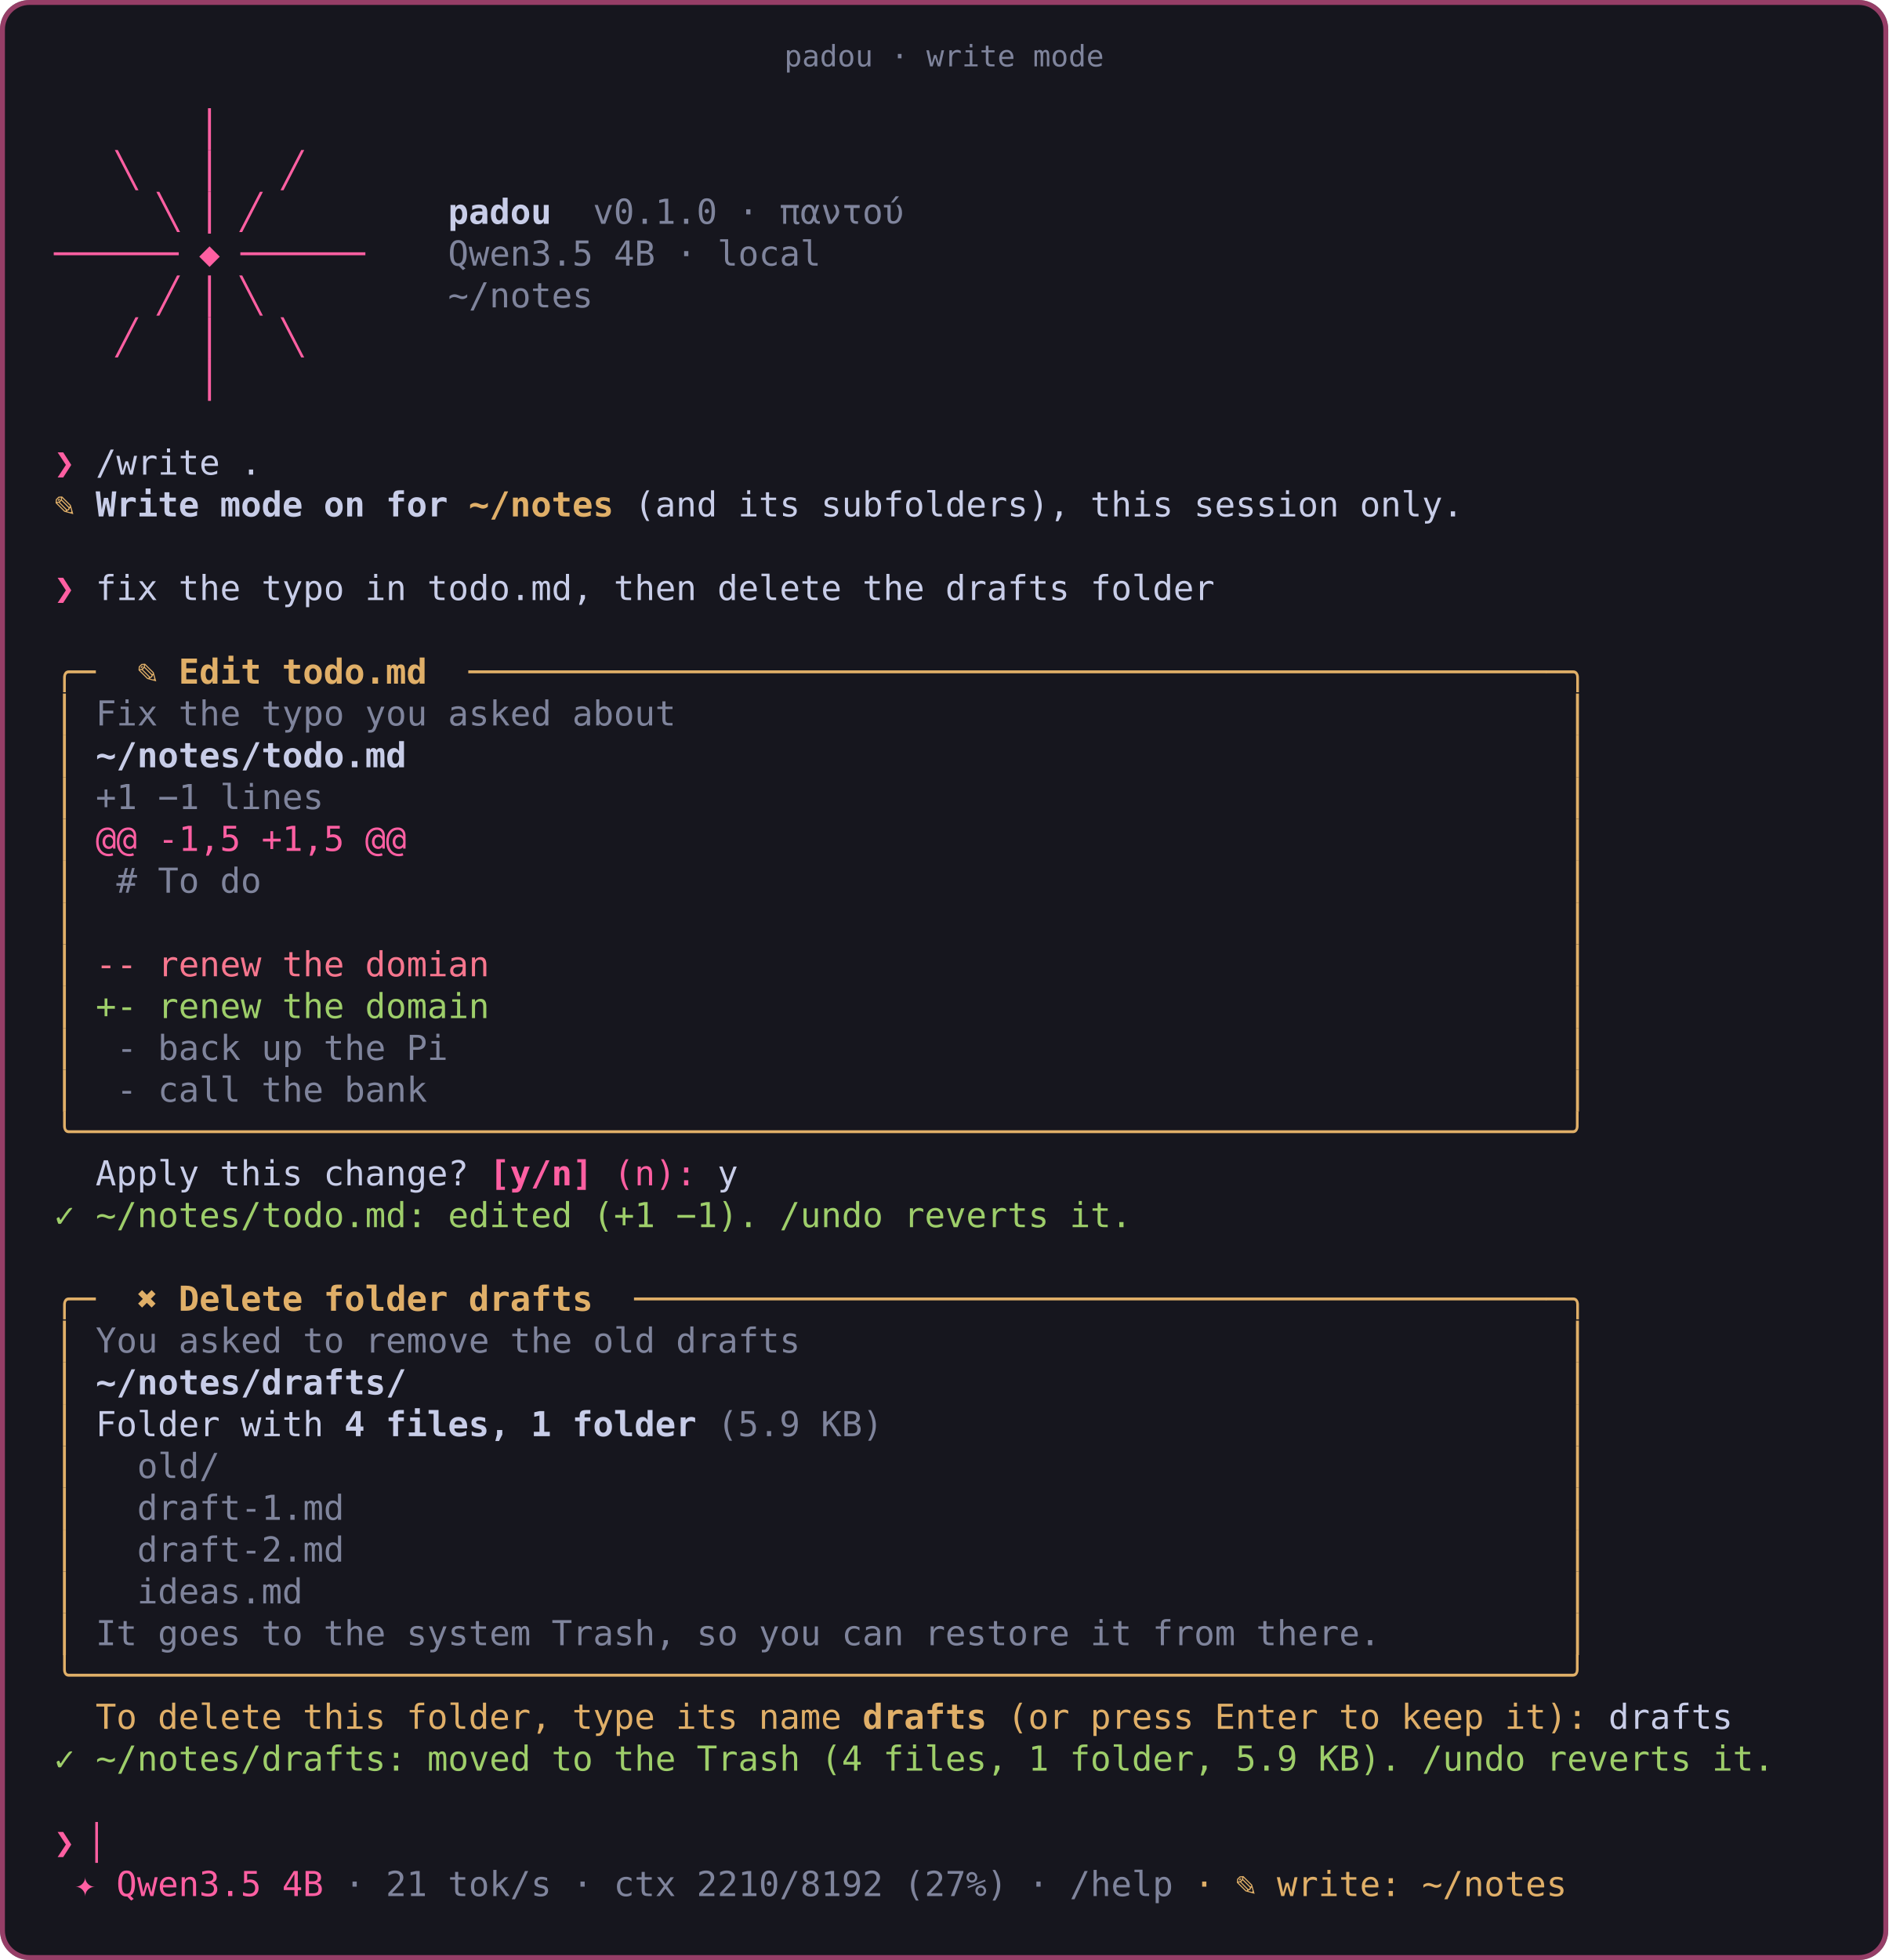
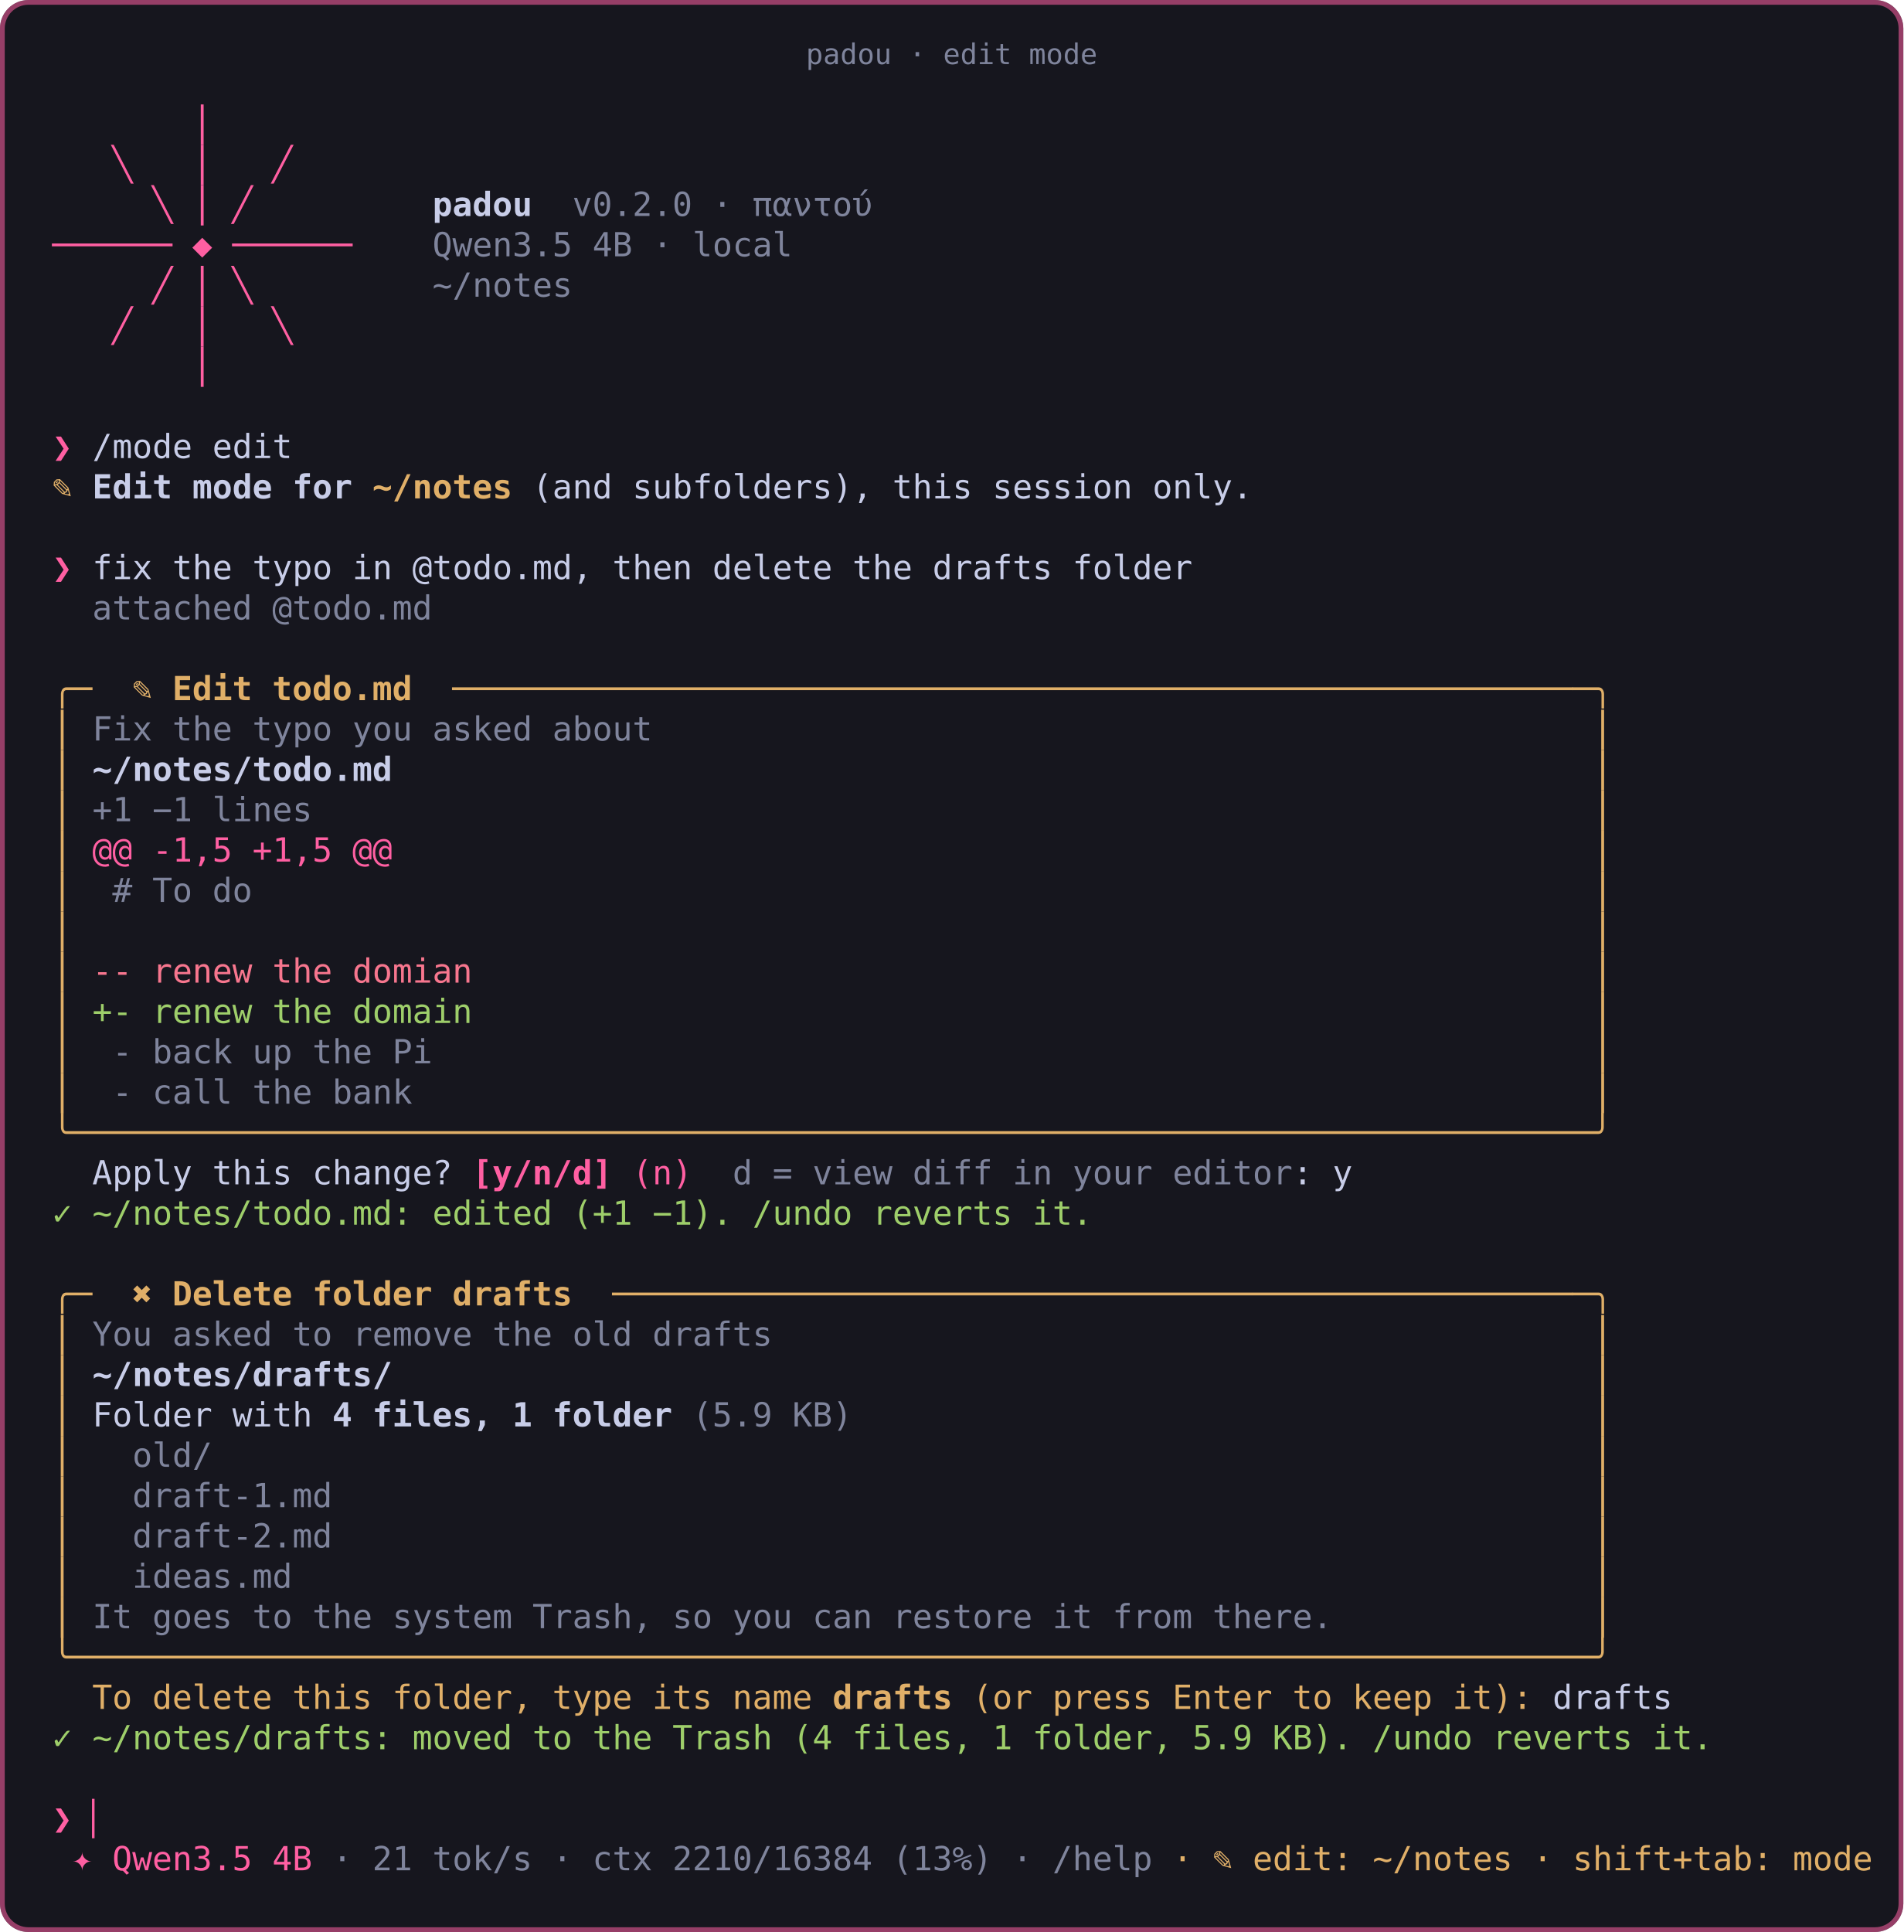
- <svg xmlns="http://www.w3.org/2000/svg" width="768" height="797" viewBox="0 0 768 797">
-   <rect width="768" height="797" rx="12" fill="#16161e" />
-   <rect x="1" y="1" width="766" height="795" rx="11" fill="none" stroke="#ff5fa2" stroke-opacity="0.55" stroke-width="2" />
-   <text x="384.0" y="27" fill="#7f849c" font-family="'JetBrains Mono','JetBrainsMono Nerd Font','DejaVu Sans Mono',monospace" font-size="12" text-anchor="middle">padou · write mode</text>
+ <svg xmlns="http://www.w3.org/2000/svg" width="802" height="814" viewBox="0 0 802 814">
+   <rect width="802" height="814" rx="12" fill="#16161e" />
+   <rect x="1" y="1" width="800" height="812" rx="11" fill="none" stroke="#ff5fa2" stroke-opacity="0.55" stroke-width="2" />
+   <text x="401.0" y="27" fill="#7f849c" font-family="'JetBrains Mono','JetBrainsMono Nerd Font','DejaVu Sans Mono',monospace" font-size="12" text-anchor="middle">padou · edit mode</text>
  <g font-family="'JetBrains Mono','JetBrainsMono Nerd Font','DejaVu Sans Mono',monospace" font-size="14" xml:space="preserve">
    <rect x="84.6" y="44" width="1.2" height="17" fill="#ff5fa2" />
    <text x="47.3" y="74" fill="#ff5fa2" font-weight="700" textLength="8.4" lengthAdjust="spacingAndGlyphs">╲</text>
    <rect x="84.6" y="61" width="1.2" height="17" fill="#ff5fa2" />
    <text x="114.7" y="74" fill="#ff5fa2" font-weight="700" textLength="8.4" lengthAdjust="spacingAndGlyphs">╱</text>
    <text x="64.2" y="91" fill="#ff5fa2" font-weight="700" textLength="8.4" lengthAdjust="spacingAndGlyphs">╲</text>
    <rect x="84.6" y="78" width="1.2" height="17" fill="#ff5fa2" />
    <text x="97.9" y="91" fill="#ff5fa2" font-weight="700" textLength="8.4" lengthAdjust="spacingAndGlyphs">╱</text>
    <text x="182.2" y="91" fill="#c8cde8" font-weight="700" textLength="42.1" lengthAdjust="spacingAndGlyphs">padou</text>
-     <text x="224.3" y="91" fill="#7f849c" textLength="143.3" lengthAdjust="spacingAndGlyphs">  v0.1.0 · παντού</text>
+     <text x="224.3" y="91" fill="#7f849c" textLength="143.3" lengthAdjust="spacingAndGlyphs">  v0.2.0 · παντού</text>
    <text x="22.0" y="108" fill="#ff5fa2" font-weight="700" textLength="50.6" lengthAdjust="spacingAndGlyphs">──────</text>
    <text x="81.0" y="108" fill="#ff5fa2" font-weight="700" textLength="8.4" lengthAdjust="spacingAndGlyphs">◆</text>
    <text x="97.9" y="108" fill="#ff5fa2" font-weight="700" textLength="50.6" lengthAdjust="spacingAndGlyphs">──────</text>
    <text x="182.2" y="108" fill="#7f849c" textLength="151.7" lengthAdjust="spacingAndGlyphs">Qwen3.5 4B · local</text>
    <text x="64.2" y="125" fill="#ff5fa2" font-weight="700" textLength="8.4" lengthAdjust="spacingAndGlyphs">╱</text>
    <rect x="84.6" y="112" width="1.2" height="17" fill="#ff5fa2" />
    <text x="97.9" y="125" fill="#ff5fa2" font-weight="700" textLength="8.4" lengthAdjust="spacingAndGlyphs">╲</text>
    <text x="182.2" y="125" fill="#7f849c" textLength="59.0" lengthAdjust="spacingAndGlyphs">~/notes</text>
    <text x="47.3" y="142" fill="#ff5fa2" font-weight="700" textLength="8.4" lengthAdjust="spacingAndGlyphs">╱</text>
    <rect x="84.6" y="129" width="1.2" height="17" fill="#ff5fa2" />
    <text x="114.7" y="142" fill="#ff5fa2" font-weight="700" textLength="8.4" lengthAdjust="spacingAndGlyphs">╲</text>
    <rect x="84.6" y="146" width="1.2" height="17" fill="#ff5fa2" />
    <text x="22.0" y="193" fill="#ff5fa2" font-weight="700" textLength="16.9" lengthAdjust="spacingAndGlyphs">❯ </text>
-     <text x="38.9" y="193" fill="#c8cde8" textLength="67.4" lengthAdjust="spacingAndGlyphs">/write .</text>
+     <text x="38.9" y="193" fill="#c8cde8" textLength="84.3" lengthAdjust="spacingAndGlyphs">/mode edit</text>
    <text x="22.0" y="210" fill="#e0af68" font-weight="700" textLength="16.9" lengthAdjust="spacingAndGlyphs">✎ </text>
-     <text x="38.9" y="210" fill="#c8cde8" font-weight="700" textLength="151.7" lengthAdjust="spacingAndGlyphs">Write mode on for </text>
-     <text x="190.6" y="210" fill="#e0af68" font-weight="700" textLength="59.0" lengthAdjust="spacingAndGlyphs">~/notes</text>
-     <text x="249.6" y="210" fill="#c8cde8" textLength="345.6" lengthAdjust="spacingAndGlyphs"> (and its subfolders), this session only.</text>
+     <text x="38.9" y="210" fill="#c8cde8" font-weight="700" textLength="118.0" lengthAdjust="spacingAndGlyphs">Edit mode for </text>
+     <text x="156.9" y="210" fill="#e0af68" font-weight="700" textLength="59.0" lengthAdjust="spacingAndGlyphs">~/notes</text>
+     <text x="215.9" y="210" fill="#c8cde8" textLength="311.9" lengthAdjust="spacingAndGlyphs"> (and subfolders), this session only.</text>
    <text x="22.0" y="244" fill="#ff5fa2" font-weight="700" textLength="16.9" lengthAdjust="spacingAndGlyphs">❯ </text>
-     <text x="38.9" y="244" fill="#c8cde8" textLength="455.2" lengthAdjust="spacingAndGlyphs">fix the typo in todo.md, then delete the drafts folder</text>
-     <text x="22.0" y="278" fill="#e0af68" textLength="16.9" lengthAdjust="spacingAndGlyphs">╭─</text>
-     <text x="47.3" y="278" fill="#e0af68" font-weight="700" textLength="25.3" lengthAdjust="spacingAndGlyphs"> ✎ </text>
-     <text x="72.6" y="278" fill="#e0af68" font-weight="700" textLength="42.1" lengthAdjust="spacingAndGlyphs">Edit </text>
-     <text x="114.7" y="278" fill="#e0af68" font-weight="700" textLength="59.0" lengthAdjust="spacingAndGlyphs">todo.md</text>
-     <text x="190.6" y="278" fill="#e0af68" textLength="438.4" lengthAdjust="spacingAndGlyphs">────────────────────────────────────────────────────</text>
-     <text x="629.0" y="278" fill="#e0af68" textLength="16.9" lengthAdjust="spacingAndGlyphs">─╮</text>
-     <rect x="25.6" y="282" width="1.2" height="17" fill="#e0af68" />
-     <text x="38.9" y="295" fill="#7f849c" textLength="236.0" lengthAdjust="spacingAndGlyphs">Fix the typo you asked about</text>
-     <rect x="641.0" y="282" width="1.2" height="17" fill="#e0af68" />
+     <text x="38.9" y="244" fill="#c8cde8" textLength="463.6" lengthAdjust="spacingAndGlyphs">fix the typo in @todo.md, then delete the drafts folder</text>
+     <text x="22.0" y="261" fill="#7f849c" textLength="160.2" lengthAdjust="spacingAndGlyphs">  attached @todo.md</text>
+     <text x="22.0" y="295" fill="#e0af68" textLength="16.9" lengthAdjust="spacingAndGlyphs">╭─</text>
+     <text x="47.3" y="295" fill="#e0af68" font-weight="700" textLength="25.3" lengthAdjust="spacingAndGlyphs"> ✎ </text>
+     <text x="72.6" y="295" fill="#e0af68" font-weight="700" textLength="42.1" lengthAdjust="spacingAndGlyphs">Edit </text>
+     <text x="114.7" y="295" fill="#e0af68" font-weight="700" textLength="59.0" lengthAdjust="spacingAndGlyphs">todo.md</text>
+     <text x="190.6" y="295" fill="#e0af68" textLength="472.1" lengthAdjust="spacingAndGlyphs">────────────────────────────────────────────────────────</text>
+     <text x="662.7" y="295" fill="#e0af68" textLength="16.9" lengthAdjust="spacingAndGlyphs">─╮</text>
    <rect x="25.6" y="299" width="1.2" height="17" fill="#e0af68" />
-     <text x="38.9" y="312" fill="#c8cde8" font-weight="700" textLength="126.4" lengthAdjust="spacingAndGlyphs">~/notes/todo.md</text>
-     <rect x="641.0" y="299" width="1.2" height="17" fill="#e0af68" />
+     <text x="38.9" y="312" fill="#7f849c" textLength="236.0" lengthAdjust="spacingAndGlyphs">Fix the typo you asked about</text>
+     <rect x="674.7" y="299" width="1.2" height="17" fill="#e0af68" />
    <rect x="25.6" y="316" width="1.2" height="17" fill="#e0af68" />
-     <text x="38.9" y="329" fill="#7f849c" textLength="92.7" lengthAdjust="spacingAndGlyphs">+1 −1 lines</text>
-     <rect x="641.0" y="316" width="1.2" height="17" fill="#e0af68" />
+     <text x="38.9" y="329" fill="#c8cde8" font-weight="700" textLength="126.4" lengthAdjust="spacingAndGlyphs">~/notes/todo.md</text>
+     <rect x="674.7" y="316" width="1.2" height="17" fill="#e0af68" />
    <rect x="25.6" y="333" width="1.2" height="17" fill="#e0af68" />
-     <text x="38.9" y="346" fill="#ff5fa2" textLength="126.4" lengthAdjust="spacingAndGlyphs">@@ -1,5 +1,5 @@</text>
-     <rect x="641.0" y="333" width="1.2" height="17" fill="#e0af68" />
+     <text x="38.9" y="346" fill="#7f849c" textLength="92.7" lengthAdjust="spacingAndGlyphs">+1 −1 lines</text>
+     <rect x="674.7" y="333" width="1.2" height="17" fill="#e0af68" />
    <rect x="25.6" y="350" width="1.2" height="17" fill="#e0af68" />
-     <text x="38.9" y="363" fill="#7f849c" textLength="67.4" lengthAdjust="spacingAndGlyphs"> # To do</text>
-     <rect x="641.0" y="350" width="1.2" height="17" fill="#e0af68" />
+     <text x="38.9" y="363" fill="#ff5fa2" textLength="126.4" lengthAdjust="spacingAndGlyphs">@@ -1,5 +1,5 @@</text>
+     <rect x="674.7" y="350" width="1.2" height="17" fill="#e0af68" />
    <rect x="25.6" y="367" width="1.2" height="17" fill="#e0af68" />
-     <rect x="641.0" y="367" width="1.2" height="17" fill="#e0af68" />
+     <text x="38.9" y="380" fill="#7f849c" textLength="67.4" lengthAdjust="spacingAndGlyphs"> # To do</text>
+     <rect x="674.7" y="367" width="1.2" height="17" fill="#e0af68" />
    <rect x="25.6" y="384" width="1.2" height="17" fill="#e0af68" />
-     <text x="38.9" y="397" fill="#f7768e" textLength="160.2" lengthAdjust="spacingAndGlyphs">-- renew the domian</text>
-     <rect x="641.0" y="384" width="1.2" height="17" fill="#e0af68" />
+     <rect x="674.7" y="384" width="1.2" height="17" fill="#e0af68" />
    <rect x="25.6" y="401" width="1.2" height="17" fill="#e0af68" />
-     <text x="38.9" y="414" fill="#9ece6a" textLength="160.2" lengthAdjust="spacingAndGlyphs">+- renew the domain</text>
-     <rect x="641.0" y="401" width="1.2" height="17" fill="#e0af68" />
+     <text x="38.9" y="414" fill="#f7768e" textLength="160.2" lengthAdjust="spacingAndGlyphs">-- renew the domian</text>
+     <rect x="674.7" y="401" width="1.2" height="17" fill="#e0af68" />
    <rect x="25.6" y="418" width="1.2" height="17" fill="#e0af68" />
-     <text x="38.9" y="431" fill="#7f849c" textLength="143.3" lengthAdjust="spacingAndGlyphs"> - back up the Pi</text>
-     <rect x="641.0" y="418" width="1.2" height="17" fill="#e0af68" />
+     <text x="38.9" y="431" fill="#9ece6a" textLength="160.2" lengthAdjust="spacingAndGlyphs">+- renew the domain</text>
+     <rect x="674.7" y="418" width="1.2" height="17" fill="#e0af68" />
    <rect x="25.6" y="435" width="1.2" height="17" fill="#e0af68" />
-     <text x="38.9" y="448" fill="#7f849c" textLength="134.9" lengthAdjust="spacingAndGlyphs"> - call the bank</text>
-     <rect x="641.0" y="435" width="1.2" height="17" fill="#e0af68" />
-     <text x="22.0" y="465" fill="#e0af68" textLength="623.8" lengthAdjust="spacingAndGlyphs">╰────────────────────────────────────────────────────────────────────────╯</text>
-     <text x="22.0" y="482" fill="#c8cde8" textLength="177.0" lengthAdjust="spacingAndGlyphs">  Apply this change? </text>
-     <text x="199.0" y="482" fill="#ff5fa2" font-weight="700" textLength="50.6" lengthAdjust="spacingAndGlyphs">[y/n] </text>
-     <text x="249.6" y="482" fill="#ff5fa2" textLength="42.1" lengthAdjust="spacingAndGlyphs">(n): </text>
-     <text x="291.8" y="482" fill="#c8cde8" textLength="8.4" lengthAdjust="spacingAndGlyphs">y</text>
-     <text x="22.0" y="499" fill="#9ece6a" textLength="16.9" lengthAdjust="spacingAndGlyphs">✓ </text>
-     <text x="38.9" y="499" fill="#9ece6a" textLength="421.5" lengthAdjust="spacingAndGlyphs">~/notes/todo.md: edited (+1 −1). /undo reverts it.</text>
-     <text x="22.0" y="533" fill="#e0af68" textLength="16.9" lengthAdjust="spacingAndGlyphs">╭─</text>
-     <text x="47.3" y="533" fill="#e0af68" font-weight="700" textLength="25.3" lengthAdjust="spacingAndGlyphs"> ✖ </text>
-     <text x="72.6" y="533" fill="#e0af68" font-weight="700" textLength="118.0" lengthAdjust="spacingAndGlyphs">Delete folder </text>
-     <text x="190.6" y="533" fill="#e0af68" font-weight="700" textLength="50.6" lengthAdjust="spacingAndGlyphs">drafts</text>
-     <text x="258.0" y="533" fill="#e0af68" textLength="370.9" lengthAdjust="spacingAndGlyphs">────────────────────────────────────────────</text>
-     <text x="629.0" y="533" fill="#e0af68" textLength="16.9" lengthAdjust="spacingAndGlyphs">─╮</text>
-     <rect x="25.6" y="537" width="1.2" height="17" fill="#e0af68" />
-     <text x="38.9" y="550" fill="#7f849c" textLength="286.6" lengthAdjust="spacingAndGlyphs">You asked to remove the old drafts</text>
-     <rect x="641.0" y="537" width="1.2" height="17" fill="#e0af68" />
+     <text x="38.9" y="448" fill="#7f849c" textLength="143.3" lengthAdjust="spacingAndGlyphs"> - back up the Pi</text>
+     <rect x="674.7" y="435" width="1.2" height="17" fill="#e0af68" />
+     <rect x="25.6" y="452" width="1.2" height="17" fill="#e0af68" />
+     <text x="38.9" y="465" fill="#7f849c" textLength="134.9" lengthAdjust="spacingAndGlyphs"> - call the bank</text>
+     <rect x="674.7" y="452" width="1.2" height="17" fill="#e0af68" />
+     <text x="22.0" y="482" fill="#e0af68" textLength="657.5" lengthAdjust="spacingAndGlyphs">╰────────────────────────────────────────────────────────────────────────────╯</text>
+     <text x="22.0" y="499" fill="#c8cde8" textLength="177.0" lengthAdjust="spacingAndGlyphs">  Apply this change? </text>
+     <text x="199.0" y="499" fill="#ff5fa2" font-weight="700" textLength="59.0" lengthAdjust="spacingAndGlyphs">[y/n/d]</text>
+     <text x="258.0" y="499" fill="#ff5fa2" textLength="33.7" lengthAdjust="spacingAndGlyphs"> (n)</text>
+     <text x="291.8" y="499" fill="#7f849c" textLength="252.9" lengthAdjust="spacingAndGlyphs">  d = view diff in your editor</text>
+     <text x="544.7" y="499" fill="#c8cde8" textLength="16.9" lengthAdjust="spacingAndGlyphs">: </text>
+     <text x="561.5" y="499" fill="#c8cde8" textLength="8.4" lengthAdjust="spacingAndGlyphs">y</text>
+     <text x="22.0" y="516" fill="#9ece6a" textLength="16.9" lengthAdjust="spacingAndGlyphs">✓ </text>
+     <text x="38.9" y="516" fill="#9ece6a" textLength="421.5" lengthAdjust="spacingAndGlyphs">~/notes/todo.md: edited (+1 −1). /undo reverts it.</text>
+     <text x="22.0" y="550" fill="#e0af68" textLength="16.9" lengthAdjust="spacingAndGlyphs">╭─</text>
+     <text x="47.3" y="550" fill="#e0af68" font-weight="700" textLength="25.3" lengthAdjust="spacingAndGlyphs"> ✖ </text>
+     <text x="72.6" y="550" fill="#e0af68" font-weight="700" textLength="118.0" lengthAdjust="spacingAndGlyphs">Delete folder </text>
+     <text x="190.6" y="550" fill="#e0af68" font-weight="700" textLength="50.6" lengthAdjust="spacingAndGlyphs">drafts</text>
+     <text x="258.0" y="550" fill="#e0af68" textLength="404.6" lengthAdjust="spacingAndGlyphs">────────────────────────────────────────────────</text>
+     <text x="662.7" y="550" fill="#e0af68" textLength="16.9" lengthAdjust="spacingAndGlyphs">─╮</text>
    <rect x="25.6" y="554" width="1.2" height="17" fill="#e0af68" />
-     <text x="38.9" y="567" fill="#c8cde8" font-weight="700" textLength="126.4" lengthAdjust="spacingAndGlyphs">~/notes/drafts/</text>
-     <rect x="641.0" y="554" width="1.2" height="17" fill="#e0af68" />
+     <text x="38.9" y="567" fill="#7f849c" textLength="286.6" lengthAdjust="spacingAndGlyphs">You asked to remove the old drafts</text>
+     <rect x="674.7" y="554" width="1.2" height="17" fill="#e0af68" />
    <rect x="25.6" y="571" width="1.2" height="17" fill="#e0af68" />
-     <text x="38.9" y="584" fill="#c8cde8" textLength="101.2" lengthAdjust="spacingAndGlyphs">Folder with </text>
-     <text x="140.0" y="584" fill="#c8cde8" font-weight="700" textLength="143.3" lengthAdjust="spacingAndGlyphs">4 files, 1 folder</text>
-     <text x="283.3" y="584" fill="#7f849c" textLength="75.9" lengthAdjust="spacingAndGlyphs"> (5.9 KB)</text>
-     <rect x="641.0" y="571" width="1.2" height="17" fill="#e0af68" />
+     <text x="38.9" y="584" fill="#c8cde8" font-weight="700" textLength="126.4" lengthAdjust="spacingAndGlyphs">~/notes/drafts/</text>
+     <rect x="674.7" y="571" width="1.2" height="17" fill="#e0af68" />
    <rect x="25.6" y="588" width="1.2" height="17" fill="#e0af68" />
-     <text x="38.9" y="601" fill="#7f849c" textLength="50.6" lengthAdjust="spacingAndGlyphs">  old/</text>
-     <rect x="641.0" y="588" width="1.2" height="17" fill="#e0af68" />
+     <text x="38.9" y="601" fill="#c8cde8" textLength="101.2" lengthAdjust="spacingAndGlyphs">Folder with </text>
+     <text x="140.0" y="601" fill="#c8cde8" font-weight="700" textLength="143.3" lengthAdjust="spacingAndGlyphs">4 files, 1 folder</text>
+     <text x="283.3" y="601" fill="#7f849c" textLength="75.9" lengthAdjust="spacingAndGlyphs"> (5.9 KB)</text>
+     <rect x="674.7" y="588" width="1.2" height="17" fill="#e0af68" />
    <rect x="25.6" y="605" width="1.2" height="17" fill="#e0af68" />
-     <text x="38.9" y="618" fill="#7f849c" textLength="101.2" lengthAdjust="spacingAndGlyphs">  draft-1.md</text>
-     <rect x="641.0" y="605" width="1.2" height="17" fill="#e0af68" />
+     <text x="38.9" y="618" fill="#7f849c" textLength="50.6" lengthAdjust="spacingAndGlyphs">  old/</text>
+     <rect x="674.7" y="605" width="1.2" height="17" fill="#e0af68" />
    <rect x="25.6" y="622" width="1.2" height="17" fill="#e0af68" />
-     <text x="38.9" y="635" fill="#7f849c" textLength="101.2" lengthAdjust="spacingAndGlyphs">  draft-2.md</text>
-     <rect x="641.0" y="622" width="1.2" height="17" fill="#e0af68" />
+     <text x="38.9" y="635" fill="#7f849c" textLength="101.2" lengthAdjust="spacingAndGlyphs">  draft-1.md</text>
+     <rect x="674.7" y="622" width="1.2" height="17" fill="#e0af68" />
    <rect x="25.6" y="639" width="1.2" height="17" fill="#e0af68" />
-     <text x="38.9" y="652" fill="#7f849c" textLength="84.3" lengthAdjust="spacingAndGlyphs">  ideas.md</text>
-     <rect x="641.0" y="639" width="1.2" height="17" fill="#e0af68" />
+     <text x="38.9" y="652" fill="#7f849c" textLength="101.2" lengthAdjust="spacingAndGlyphs">  draft-2.md</text>
+     <rect x="674.7" y="639" width="1.2" height="17" fill="#e0af68" />
    <rect x="25.6" y="656" width="1.2" height="17" fill="#e0af68" />
-     <text x="38.9" y="669" fill="#7f849c" textLength="522.7" lengthAdjust="spacingAndGlyphs">It goes to the system Trash, so you can restore it from there.</text>
-     <rect x="641.0" y="656" width="1.2" height="17" fill="#e0af68" />
-     <text x="22.0" y="686" fill="#e0af68" textLength="623.8" lengthAdjust="spacingAndGlyphs">╰────────────────────────────────────────────────────────────────────────╯</text>
-     <text x="22.0" y="703" fill="#e0af68" textLength="328.8" lengthAdjust="spacingAndGlyphs">  To delete this folder, type its name </text>
-     <text x="350.8" y="703" fill="#e0af68" font-weight="700" textLength="50.6" lengthAdjust="spacingAndGlyphs">drafts</text>
-     <text x="401.3" y="703" fill="#e0af68" textLength="252.9" lengthAdjust="spacingAndGlyphs"> (or press Enter to keep it): </text>
-     <text x="654.2" y="703" fill="#c8cde8" textLength="50.6" lengthAdjust="spacingAndGlyphs">drafts</text>
-     <text x="22.0" y="720" fill="#9ece6a" textLength="16.9" lengthAdjust="spacingAndGlyphs">✓ </text>
-     <text x="38.9" y="720" fill="#9ece6a" textLength="682.8" lengthAdjust="spacingAndGlyphs">~/notes/drafts: moved to the Trash (4 files, 1 folder, 5.9 KB). /undo reverts it.</text>
-     <text x="22.0" y="754" fill="#ff5fa2" font-weight="700" textLength="16.9" lengthAdjust="spacingAndGlyphs">❯ </text>
-     <text x="38.9" y="754" fill="#ff5fa2" textLength="8.4" lengthAdjust="spacingAndGlyphs">▏</text>
-     <text x="22.0" y="771" fill="#ff5fa2" textLength="109.6" lengthAdjust="spacingAndGlyphs"> ✦ Qwen3.5 4B</text>
-     <text x="131.6" y="771" fill="#7f849c" textLength="354.1" lengthAdjust="spacingAndGlyphs"> · 21 tok/s · ctx 2210/8192 (27%) · /help </text>
-     <text x="485.6" y="771" fill="#e0af68" textLength="160.2" lengthAdjust="spacingAndGlyphs">· ✎ write: ~/notes </text>
+     <text x="38.9" y="669" fill="#7f849c" textLength="84.3" lengthAdjust="spacingAndGlyphs">  ideas.md</text>
+     <rect x="674.7" y="656" width="1.2" height="17" fill="#e0af68" />
+     <rect x="25.6" y="673" width="1.2" height="17" fill="#e0af68" />
+     <text x="38.9" y="686" fill="#7f849c" textLength="522.7" lengthAdjust="spacingAndGlyphs">It goes to the system Trash, so you can restore it from there.</text>
+     <rect x="674.7" y="673" width="1.2" height="17" fill="#e0af68" />
+     <text x="22.0" y="703" fill="#e0af68" textLength="657.5" lengthAdjust="spacingAndGlyphs">╰────────────────────────────────────────────────────────────────────────────╯</text>
+     <text x="22.0" y="720" fill="#e0af68" textLength="328.8" lengthAdjust="spacingAndGlyphs">  To delete this folder, type its name </text>
+     <text x="350.8" y="720" fill="#e0af68" font-weight="700" textLength="50.6" lengthAdjust="spacingAndGlyphs">drafts</text>
+     <text x="401.3" y="720" fill="#e0af68" textLength="252.9" lengthAdjust="spacingAndGlyphs"> (or press Enter to keep it): </text>
+     <text x="654.2" y="720" fill="#c8cde8" textLength="50.6" lengthAdjust="spacingAndGlyphs">drafts</text>
+     <text x="22.0" y="737" fill="#9ece6a" textLength="16.9" lengthAdjust="spacingAndGlyphs">✓ </text>
+     <text x="38.9" y="737" fill="#9ece6a" textLength="682.8" lengthAdjust="spacingAndGlyphs">~/notes/drafts: moved to the Trash (4 files, 1 folder, 5.9 KB). /undo reverts it.</text>
+     <text x="22.0" y="771" fill="#ff5fa2" font-weight="700" textLength="16.9" lengthAdjust="spacingAndGlyphs">❯ </text>
+     <text x="38.9" y="771" fill="#ff5fa2" textLength="8.4" lengthAdjust="spacingAndGlyphs">▏</text>
+     <text x="22.0" y="788" fill="#ff5fa2" textLength="109.6" lengthAdjust="spacingAndGlyphs"> ✦ Qwen3.5 4B</text>
+     <text x="131.6" y="788" fill="#7f849c" textLength="362.5" lengthAdjust="spacingAndGlyphs"> · 21 tok/s · ctx 2210/16384 (13%) · /help </text>
+     <text x="494.1" y="788" fill="#e0af68" textLength="303.5" lengthAdjust="spacingAndGlyphs">· ✎ edit: ~/notes · shift+tab: mode </text>
  </g>
</svg>
